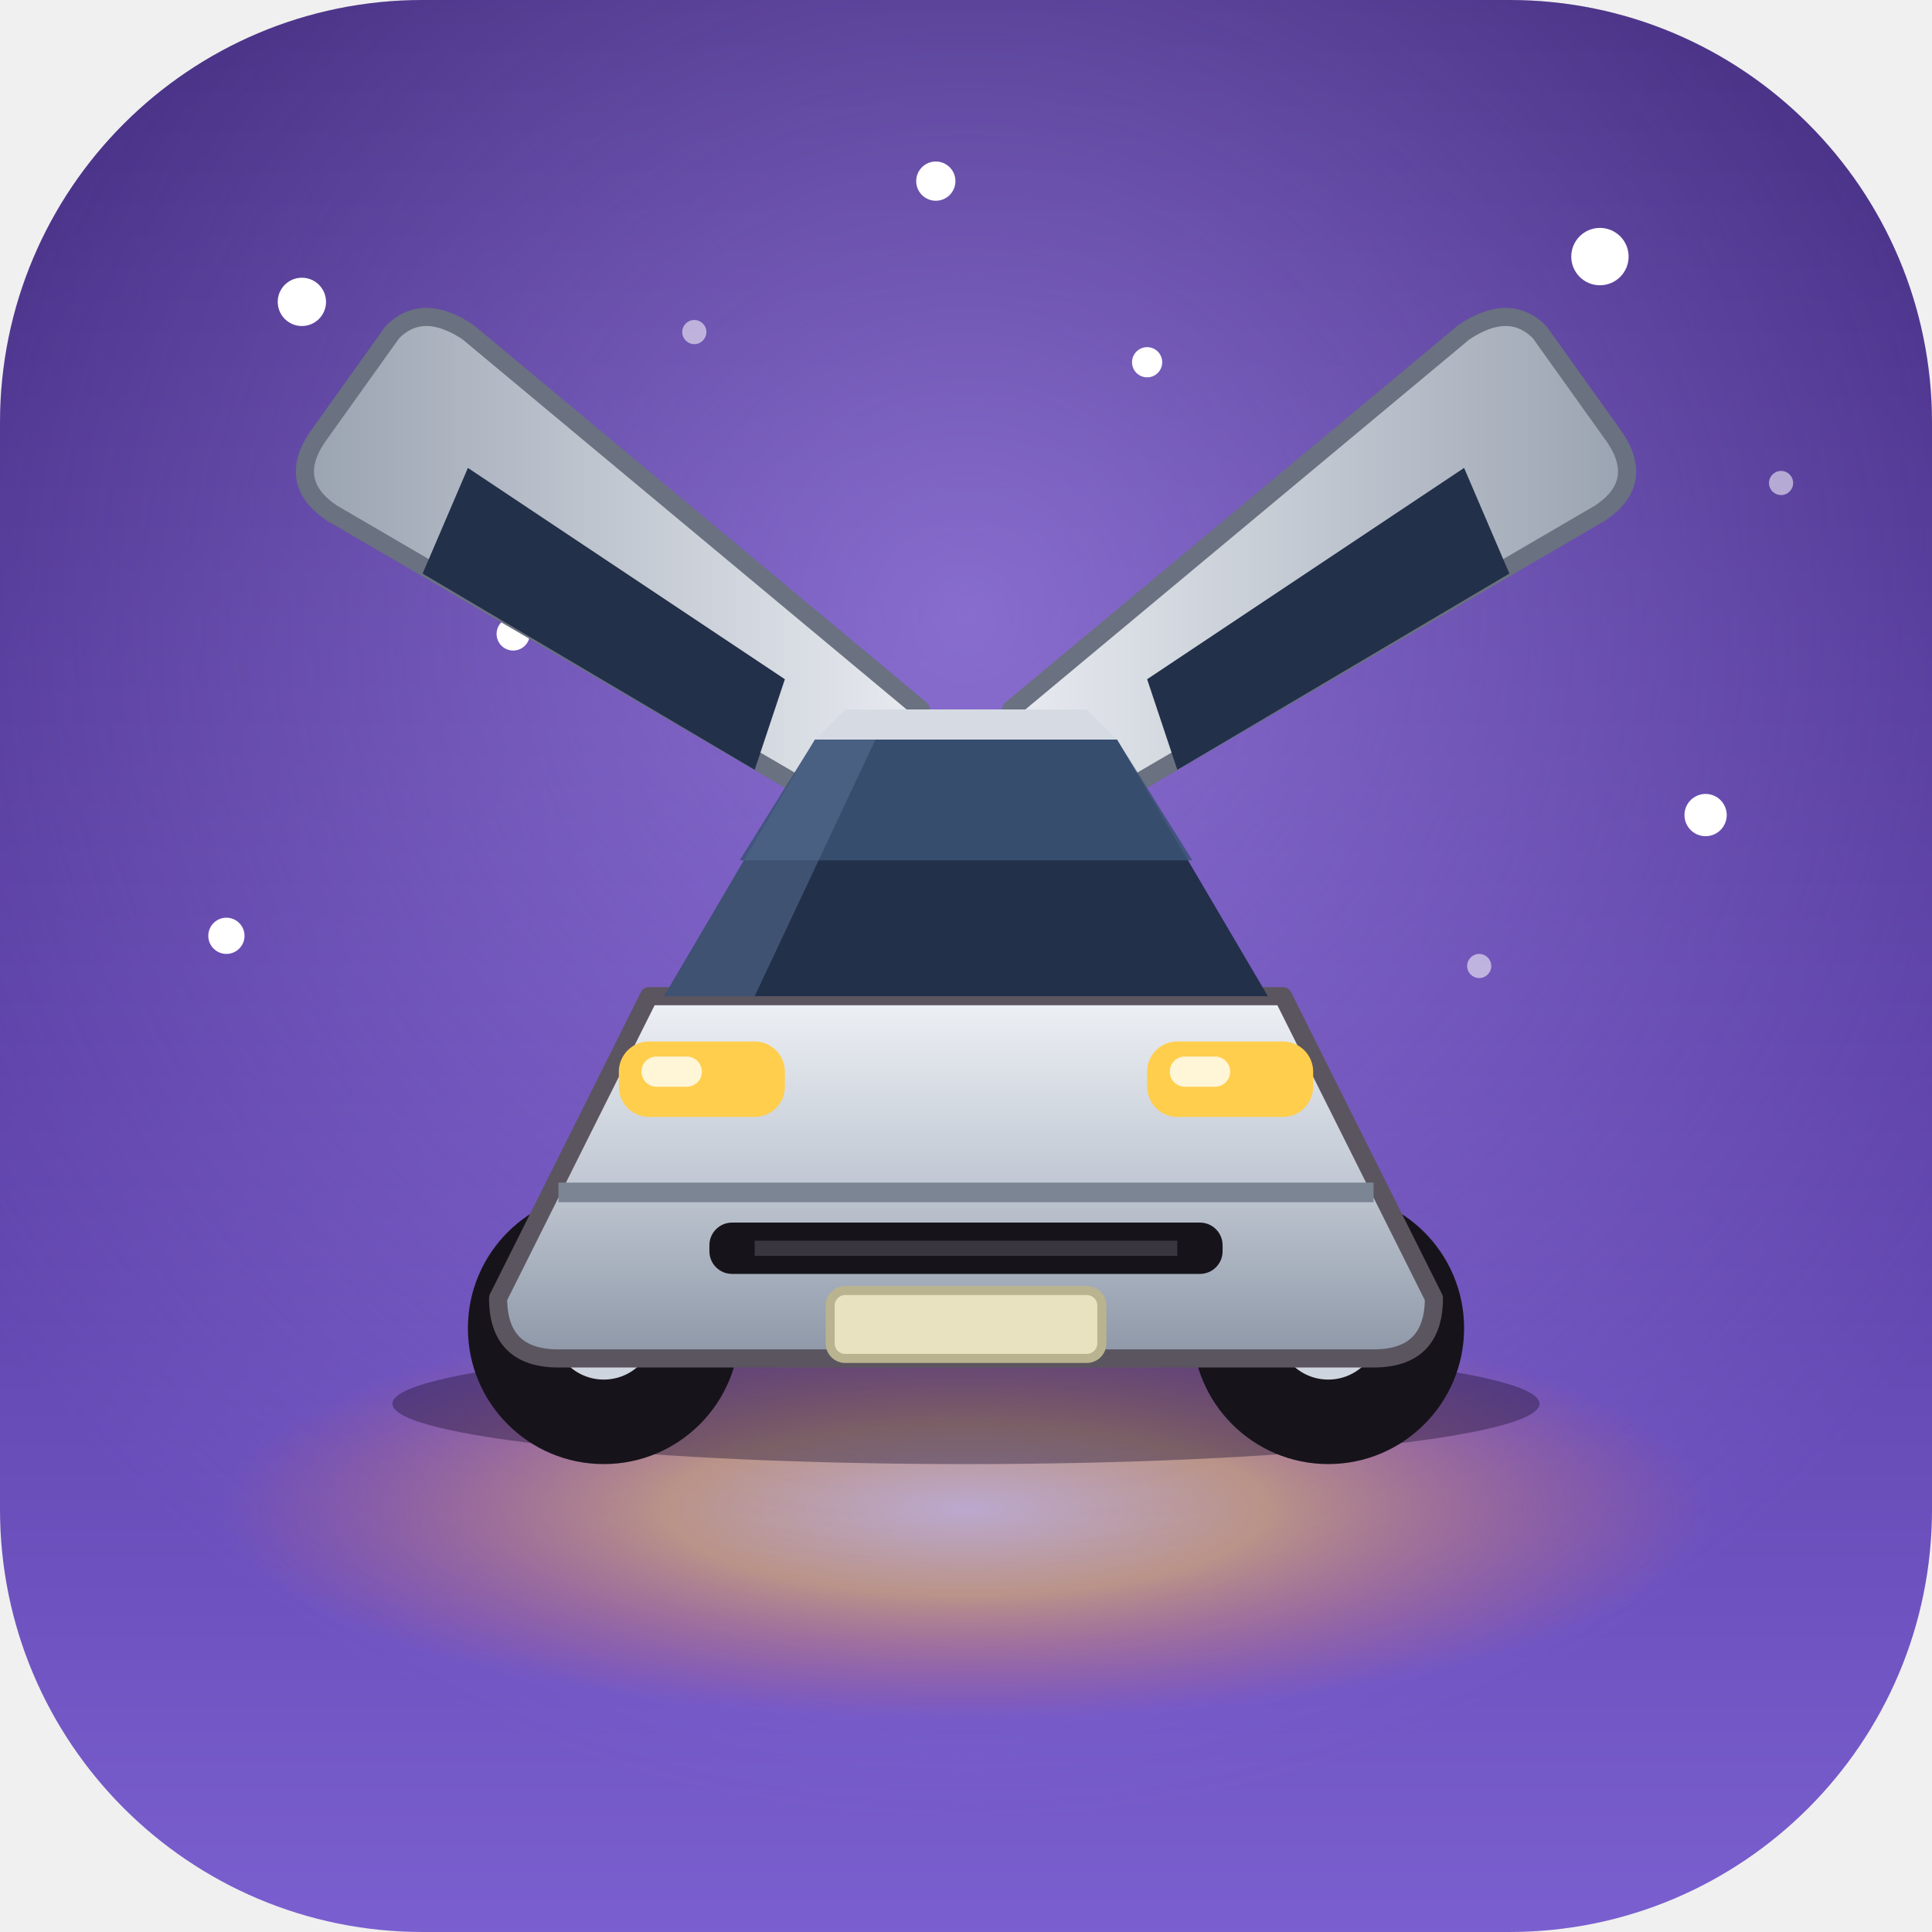
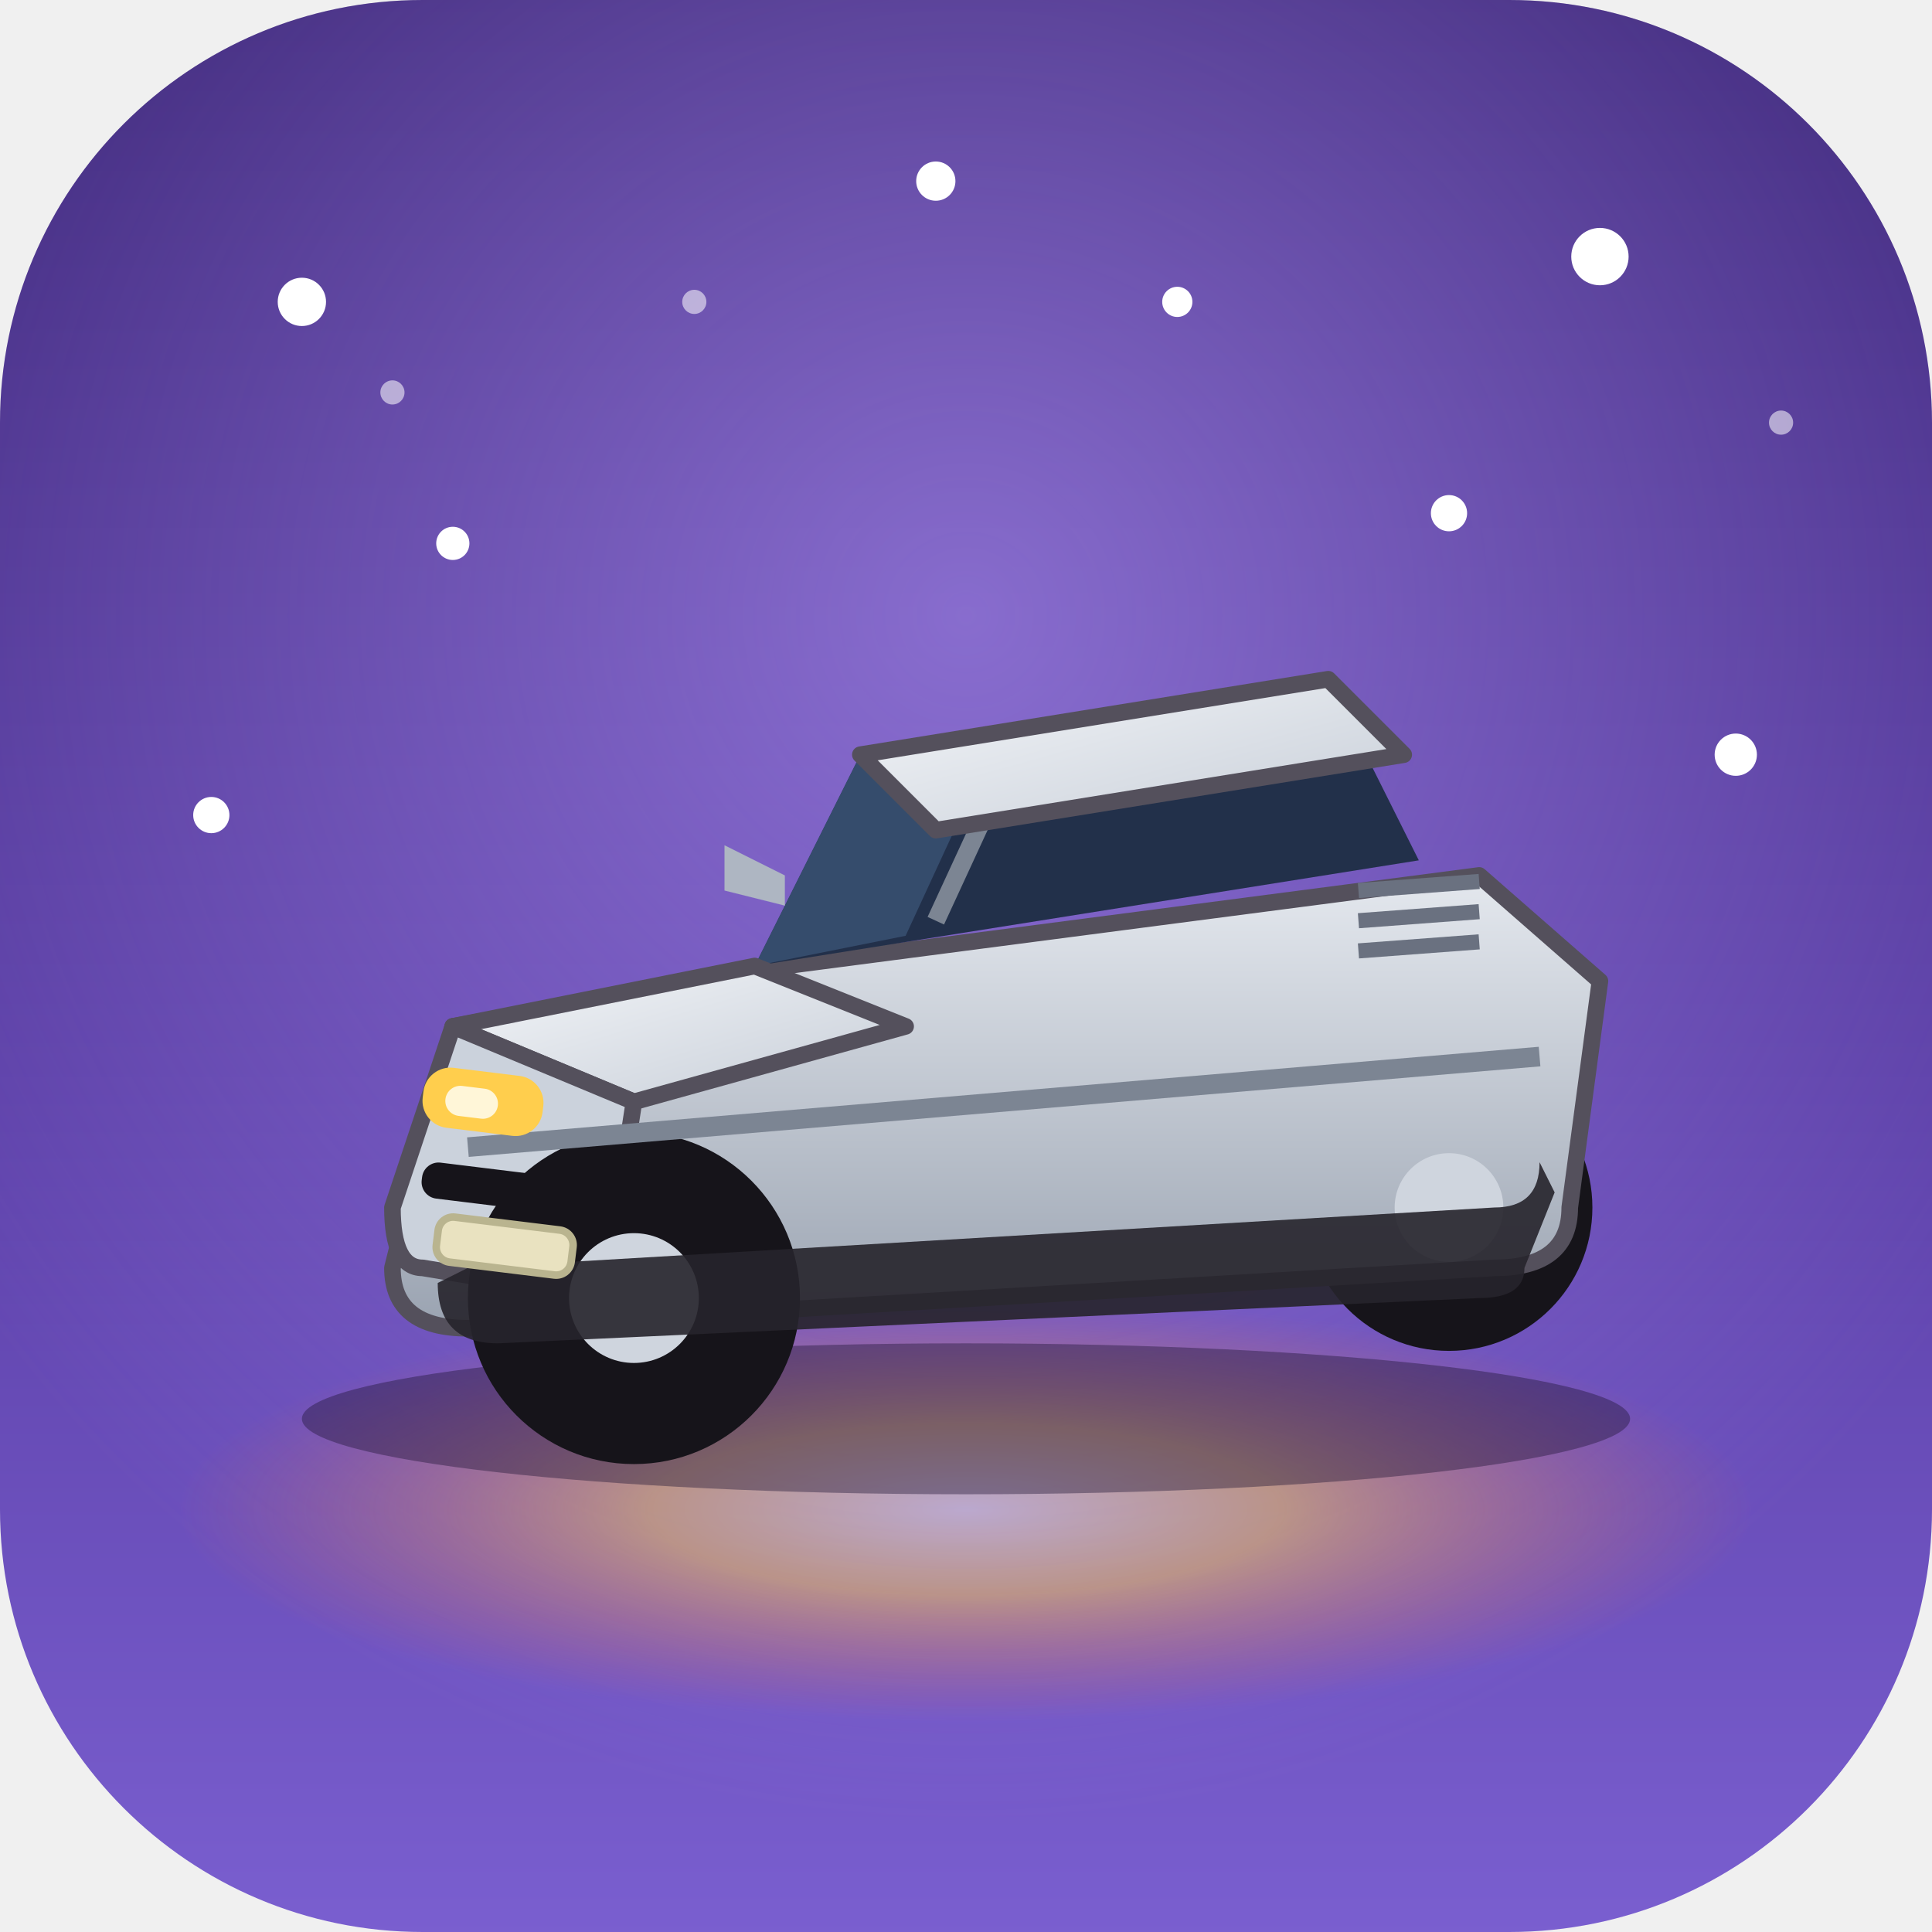
<svg xmlns="http://www.w3.org/2000/svg" viewBox="0 0 128 128">
  <defs>
    <linearGradient id="night" x1="0" y1="0" x2="0" y2="1">
      <stop offset="0" stop-color="#3a2475" />
      <stop offset=".55" stop-color="#5b3fa6" />
      <stop offset="1" stop-color="#7a5fd0" />
    </linearGradient>
-     <linearGradient id="steel" x1="0" y1="0" x2="0" y2="1">
-       <stop offset="0" stop-color="#eef1f5" />
-       <stop offset=".5" stop-color="#c2c9d4" />
-       <stop offset="1" stop-color="#8d97a7" />
+     <linearGradient id="side" x1="0" y1="0" x2="0" y2="1">
+       <stop offset="0" stop-color="#e4e8ee" />
+       <stop offset="1" stop-color="#9aa3b1" />
    </linearGradient>
-     <linearGradient id="wingL" x1="0" y1="0" x2="1" y2="0">
-       <stop offset="0" stop-color="#9aa3b1" />
-       <stop offset="1" stop-color="#e8ebf0" />
-     </linearGradient>
-     <linearGradient id="wingR" x1="1" y1="0" x2="0" y2="0">
-       <stop offset="0" stop-color="#9aa3b1" />
-       <stop offset="1" stop-color="#e8ebf0" />
+     <linearGradient id="topf" x1="0" y1="0" x2="1" y2="1">
+       <stop offset="0" stop-color="#f4f6f9" />
+       <stop offset="1" stop-color="#c6cdd7" />
    </linearGradient>
    <radialGradient id="vortex" cx="0.5" cy="0.32" r="0.62">
      <stop offset="0" stop-color="#b89bff" stop-opacity=".55" />
      <stop offset="1" stop-color="#b89bff" stop-opacity="0" />
    </radialGradient>
    <radialGradient id="glow" cx="0.5" cy="0.5" r="0.5">
      <stop offset="0" stop-color="#fff6d8" />
      <stop offset=".4" stop-color="#ffce4d" />
      <stop offset="1" stop-color="#ff6a2c" stop-opacity="0" />
    </radialGradient>
    <clipPath id="tile">
      <rect width="128" height="128" rx="28" />
    </clipPath>
  </defs>
  <rect width="128" height="128" rx="28" fill="url(#night)" />
  <g clip-path="url(#tile)">
    <rect width="128" height="128" fill="url(#vortex)" />
    <g fill="#fff">
      <circle cx="20" cy="20" r="1.6" />
      <circle cx="106" cy="17" r="1.9" />
      <circle cx="62" cy="12" r="1.3" />
-       <circle cx="92" cy="40" r="1.2" />
-       <circle cx="34" cy="42" r="1.1" />
-       <circle cx="113" cy="54" r="1.4" />
-       <circle cx="15" cy="62" r="1.2" />
-       <circle cx="76" cy="24" r="1" />
+       <circle cx="96" cy="34" r="1.2" />
+       <circle cx="30" cy="36" r="1.1" />
+       <circle cx="115" cy="50" r="1.4" />
+       <circle cx="14" cy="54" r="1.2" />
+       <circle cx="78" cy="20" r="1" />
    </g>
    <g fill="#fff" opacity=".55">
-       <circle cx="46" cy="22" r=".8" />
-       <circle cx="98" cy="64" r=".8" />
-       <circle cx="28" cy="30" r=".8" />
-       <circle cx="118" cy="32" r=".8" />
+       <circle cx="46" cy="20" r=".8" />
+       <circle cx="102" cy="62" r=".8" />
+       <circle cx="26" cy="26" r=".8" />
+       <circle cx="118" cy="28" r=".8" />
    </g>
-     <ellipse cx="64" cy="100" rx="50" ry="14" fill="url(#glow)" opacity=".5" />
-     <g>
-       <path d="M61 47 L58 55 L22 34 Q19 32 21 29 L26 22 Q28 20 31 22 Z" fill="url(#wingL)" stroke="#6a7180" stroke-width="1.2" stroke-linejoin="round" />
-       <path d="M52 45 L50 51 L28 38 L31 31 Z" fill="#22304a" />
-       <path d="M67 47 L70 55 L106 34 Q109 32 107 29 L102 22 Q100 20 97 22 Z" fill="url(#wingR)" stroke="#6a7180" stroke-width="1.2" stroke-linejoin="round" />
-       <path d="M76 45 L78 51 L100 38 L97 31 Z" fill="#22304a" />
-       <ellipse cx="64" cy="93" rx="38" ry="4" fill="#1c1233" opacity=".4" />
-       <circle cx="40" cy="88" r="9" fill="#16141a" />
-       <circle cx="88" cy="88" r="9" fill="#16141a" />
-       <circle cx="40" cy="88" r="3.4" fill="#cfd5de" />
-       <circle cx="88" cy="88" r="3.4" fill="#cfd5de" />
-       <path d="M43 66 L85 66 L95 86 Q95 90 91 90 L37 90 Q33 90 33 86 Z" fill="url(#steel)" stroke="#5b5560" stroke-width="1.2" stroke-linejoin="round" />
-       <path d="M54 49 L74 49 L84 66 L44 66 Z" fill="#22304a" />
-       <path d="M54 49 L74 49 L79 57 L49 57 Z" fill="#3a5274" opacity=".85" />
-       <polygon points="44,66 54,49 58,49 50,66" fill="#5b7398" opacity=".5" />
-       <path d="M56 47 L72 47 L74 49 L54 49 Z" fill="#d6dbe3" />
-       <line x1="37" y1="79" x2="91" y2="79" stroke="#7c8593" stroke-width="1.3" />
-       <rect x="47" y="81" width="34" height="3.4" rx="1.5" fill="#16141a" />
-       <g stroke="#3a3640" stroke-width="1">
-         <line x1="50" y1="82.7" x2="78" y2="82.7" />
+     <ellipse cx="64" cy="100" rx="52" ry="14" fill="url(#glow)" opacity=".5" />
+     <g stroke="#54505c" stroke-width="1.1" stroke-linejoin="round">
+       <ellipse cx="64" cy="94" rx="44" ry="5" fill="#1c1233" opacity=".4" stroke="none" />
+       <circle cx="96" cy="80" r="9.5" fill="#16141a" stroke="none" />
+       <path d="M26 84 L30 68 L52 64 L98 58 L106 65 L104 80 Q104 84 99 84 L31 88 Q26 88 26 84 Z" fill="url(#side)" />
+       <path d="M50 64 L57 50 L88 45 L94 57 Z" fill="#22304a" stroke="none" />
+       <path d="M50 64 L57 50 L66 49 L60 62 Z" fill="#3a5274" opacity=".8" stroke="none" />
+       <line x1="68" y1="48" x2="62" y2="61" stroke="#7c8593" stroke-width="1.2" />
+       <path d="M57 50 L88 45 L93 50 L62 55 Z" fill="url(#topf)" />
+       <path d="M30 68 L50 64 L60 68 L42 73 Z" fill="url(#topf)" />
+       <path d="M30 68 L42 73 L40 86 L28 84 Q26 84 26 80 Z" fill="#cbd2dc" />
+       <circle cx="42" cy="86" r="11" fill="#16141a" stroke="none" />
+       <circle cx="42" cy="86" r="4.3" fill="#cfd5de" stroke="none" />
+       <circle cx="96" cy="80" r="3.6" fill="#cfd5de" stroke="none" />
+       <g stroke="none">
+         <path d="M31 76 L102 70" stroke="#7c8593" stroke-width="1.3" />
+         <path d="M31 84 L99 80 Q102 80 102 77 L103 79 L101 84 Q101 86 98 86 L33 89 Q29 89 29 85 Z" fill="#26232b" opacity=".9" />
+         <g stroke="#6a7180" stroke-width="1">
+           <line x1="90" y1="59" x2="98" y2="58.4" />
+           <line x1="90" y1="61" x2="98" y2="60.4" />
+           <line x1="90" y1="63" x2="98" y2="62.4" />
+         </g>
+         <path d="M52 58 l-4 -2 l0 3 l4 1 z" fill="#aeb6c2" />
+         <rect x="28" y="71" width="8" height="4" rx="1.8" fill="#ffce4d" transform="rotate(7 32 73)" />
+         <rect x="29.5" y="72" width="3.5" height="2" rx="1" fill="#fff6d8" transform="rotate(7 31 73)" />
+         <rect x="28" y="77.5" width="11" height="2.4" rx="1.1" fill="#16141a" transform="rotate(7 33 78)" />
+         <rect x="29" y="81" width="9" height="3" rx="1" fill="#e9e2c0" stroke="#b9b48f" stroke-width=".5" transform="rotate(7 33 82)" />
      </g>
-       <rect x="41" y="69" width="11" height="5" rx="2" fill="#ffce4d" />
-       <rect x="76" y="69" width="11" height="5" rx="2" fill="#ffce4d" />
-       <rect x="42.5" y="70" width="4" height="2" rx="1" fill="#fff6d8" />
-       <rect x="77.5" y="70" width="4" height="2" rx="1" fill="#fff6d8" />
-       <rect x="55" y="85.5" width="18" height="4.5" rx="1" fill="#e9e2c0" stroke="#b9b48f" stroke-width=".6" />
    </g>
  </g>
</svg>
